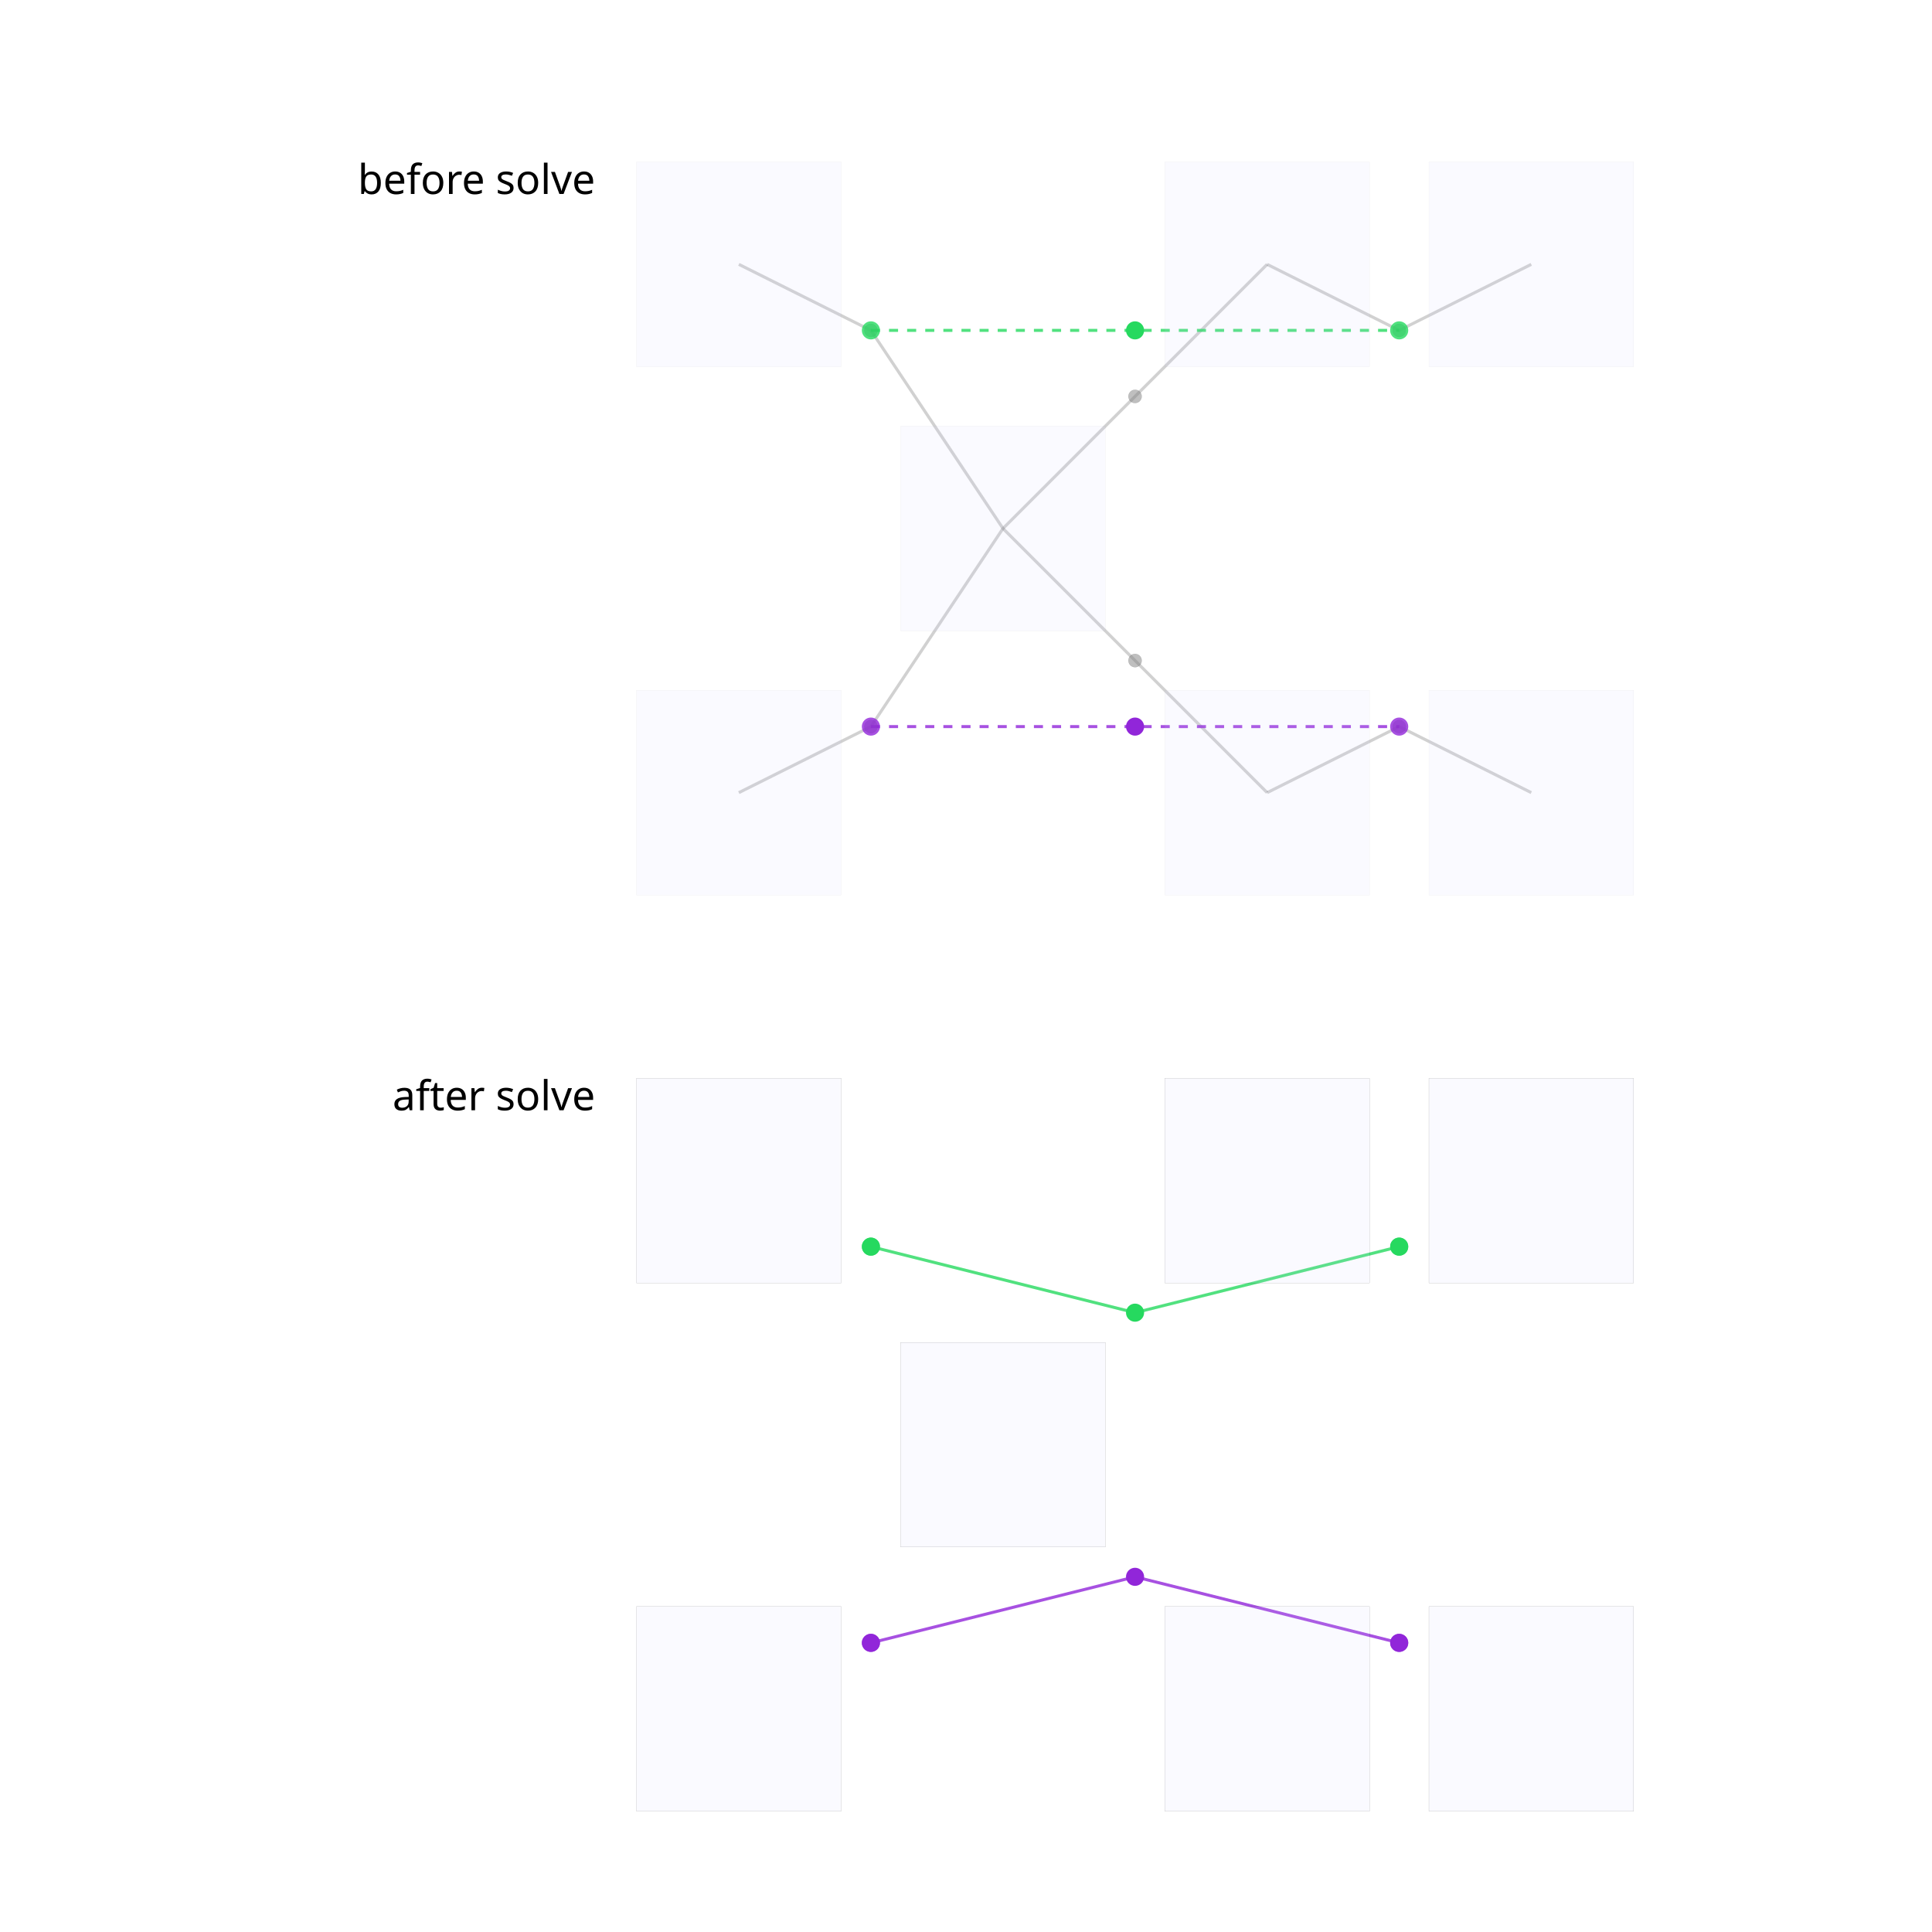
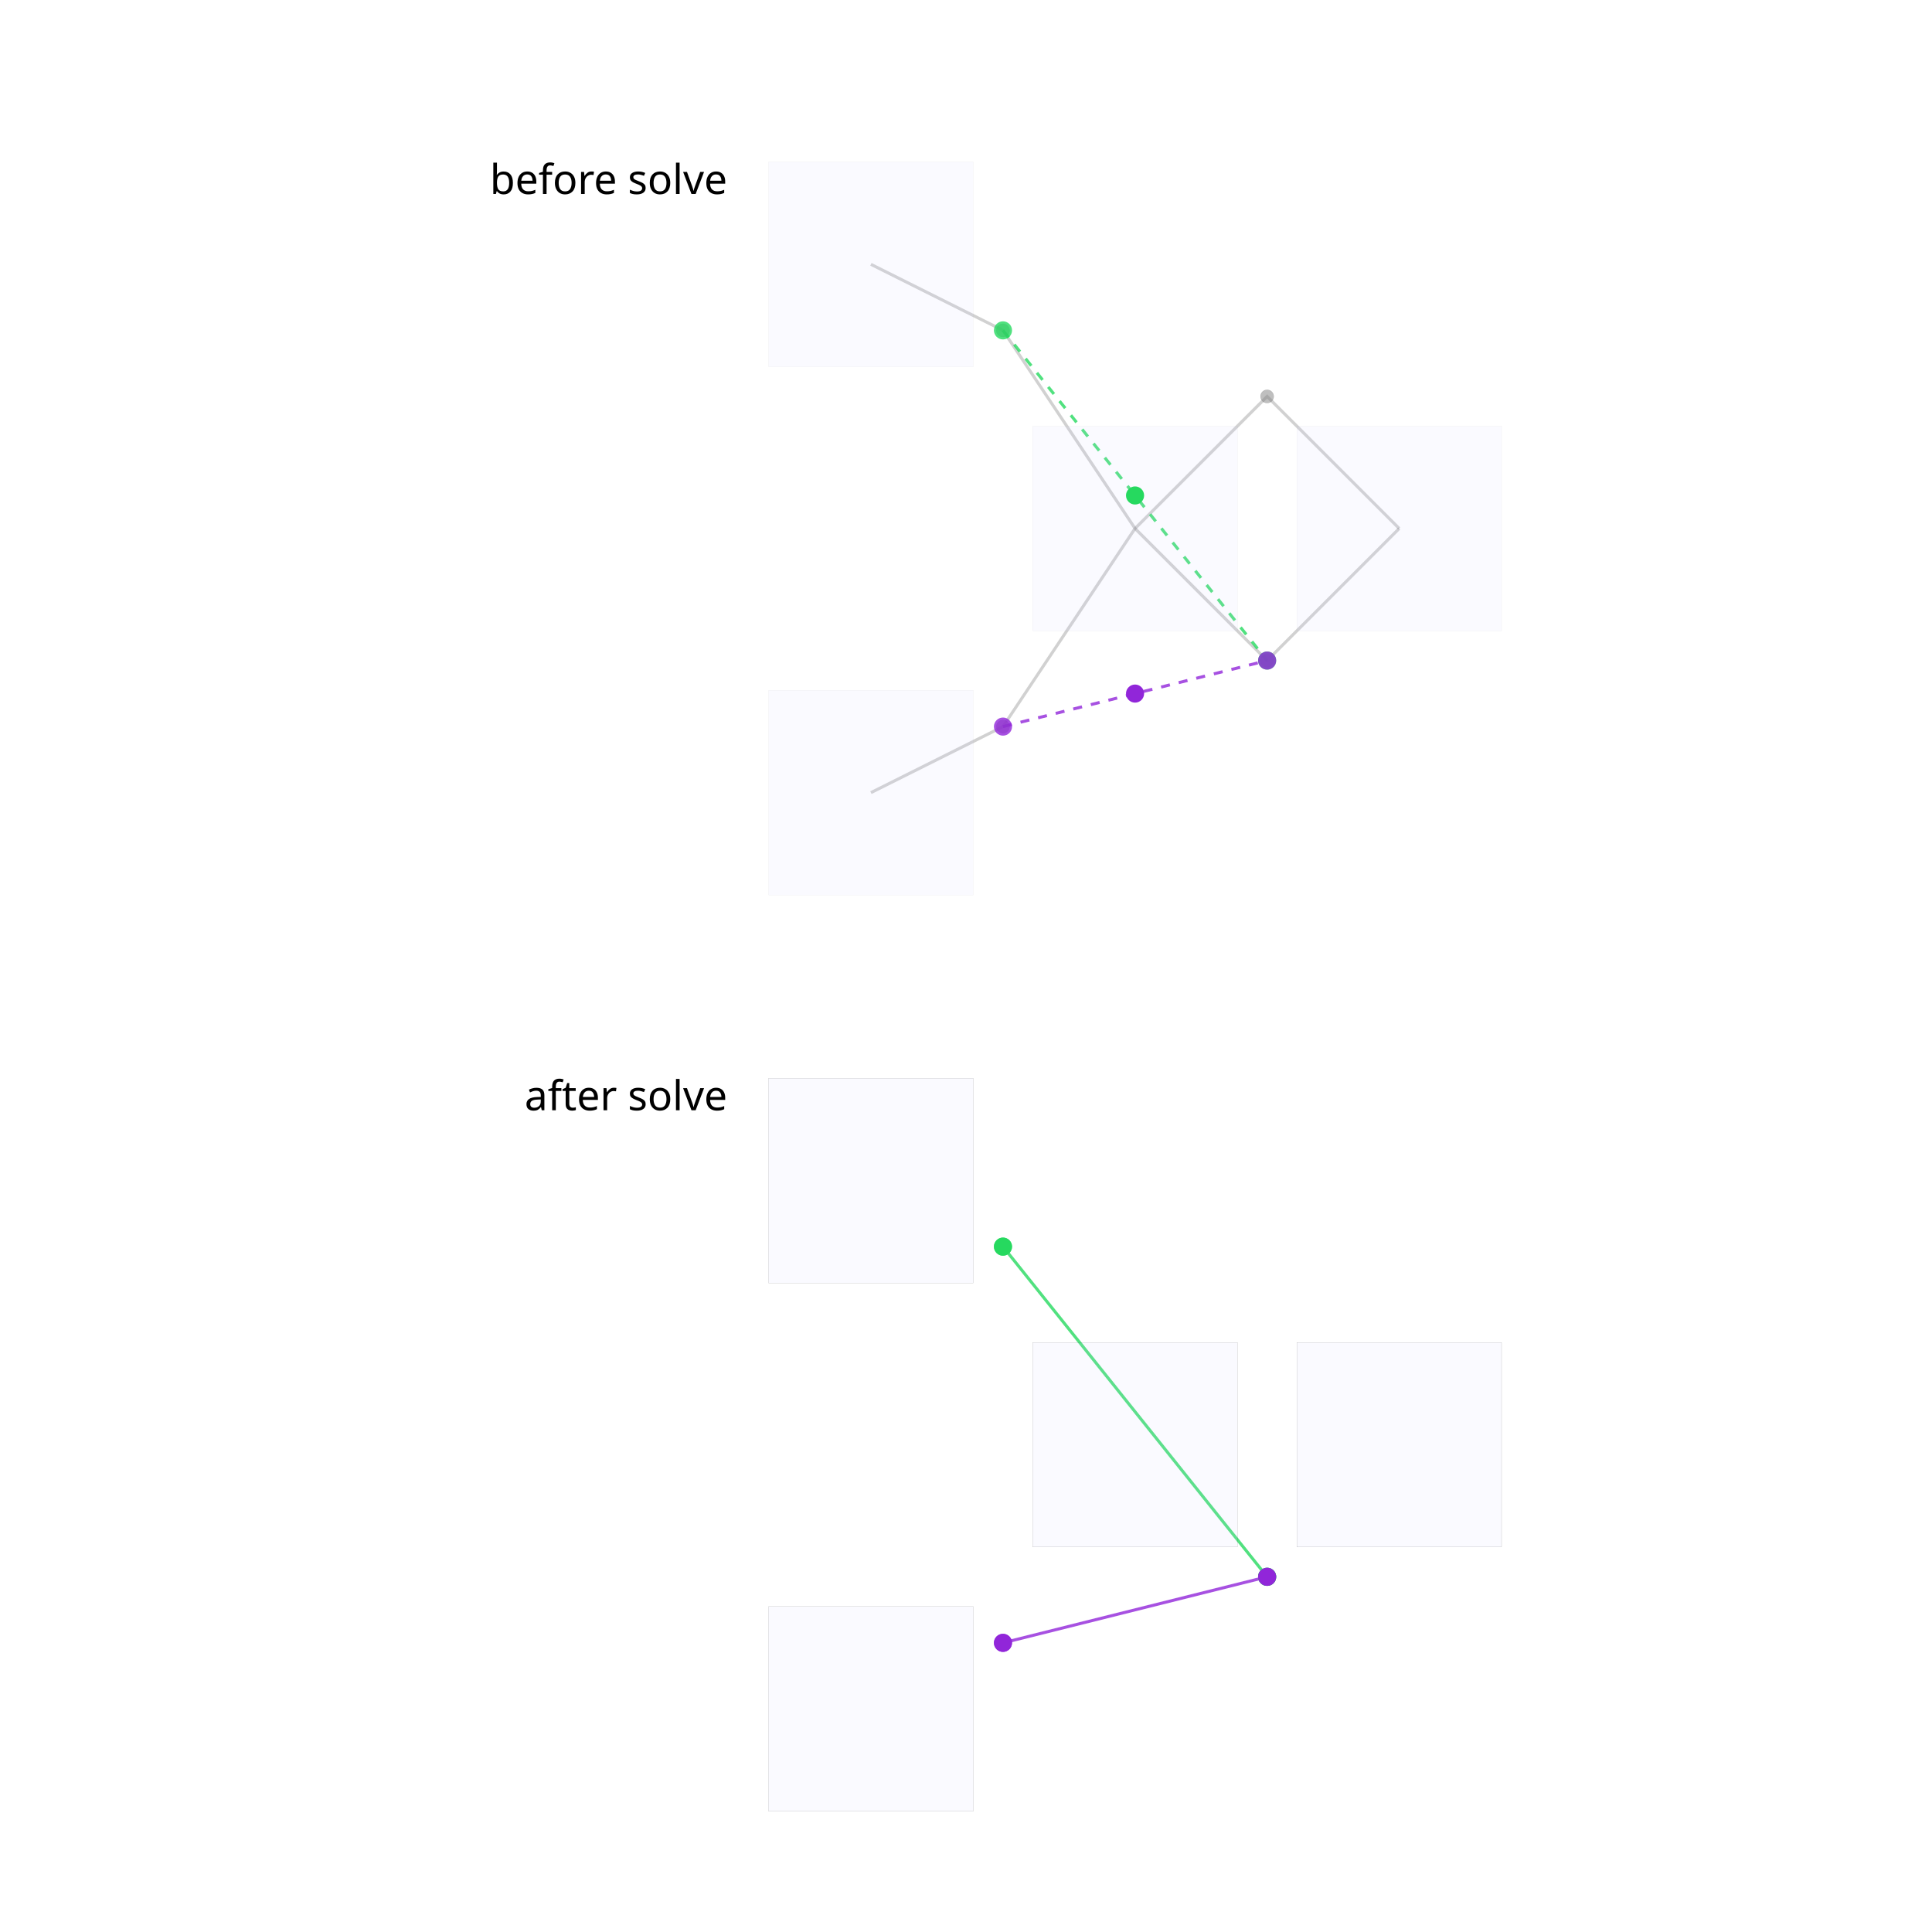
<svg xmlns="http://www.w3.org/2000/svg" width="640" height="640" viewBox="0 0 640 640">
  <rect width="100%" height="100%" fill="white" />
  <g>
-     <polyline data-points="0,4 1,3.5 2,2" data-type="line" data-label="" points="244.747,87.566 288.498,109.441 332.249,175.068" fill="none" stroke="rgba(100, 100, 100, 0.3)" stroke-width="1px" />
+     <polyline data-points="0,4 1,3.5 2,2" data-type="line" data-label="" points="288.498,87.566 332.249,109.441 376,175.068" fill="none" stroke="rgba(100, 100, 100, 0.3)" stroke-width="1px" />
  </g>
  <g>
-     <polyline data-points="0,0 1,0.5 2,2" data-type="line" data-label="" points="244.747,262.57 288.498,240.694 332.249,175.068" fill="none" stroke="rgba(100, 100, 100, 0.3)" stroke-width="1px" />
+     <polyline data-points="0,0 1,0.5 2,2" data-type="line" data-label="" points="288.498,262.57 332.249,240.694 376,175.068" fill="none" stroke="rgba(100, 100, 100, 0.3)" stroke-width="1px" />
  </g>
  <g>
-     <polyline data-points="2,2 3,3 4,4" data-type="line" data-label="" points="332.249,175.068 376,131.317 419.751,87.566" fill="none" stroke="rgba(100, 100, 100, 0.3)" stroke-width="1px" />
+     <polyline data-points="2,2 3,3 4,2" data-type="line" data-label="" points="376,175.068 419.751,131.317 463.502,175.068" fill="none" stroke="rgba(100, 100, 100, 0.3)" stroke-width="1px" />
  </g>
  <g>
-     <polyline data-points="2,2 3,1 4,0" data-type="line" data-label="" points="332.249,175.068 376,218.819 419.751,262.57" fill="none" stroke="rgba(100, 100, 100, 0.3)" stroke-width="1px" />
+     <polyline data-points="2,2 3,1 4,2" data-type="line" data-label="" points="376,175.068 419.751,218.819 463.502,175.068" fill="none" stroke="rgba(100, 100, 100, 0.3)" stroke-width="1px" />
  </g>
  <g>
-     <polyline data-points="4,4 5,3.5 6,4" data-type="line" data-label="" points="419.751,87.566 463.502,109.441 507.253,87.566" fill="none" stroke="rgba(100, 100, 100, 0.3)" stroke-width="1px" />
+     <polyline data-points="1,3.5 3,1" data-type="line" data-label="route-a" points="332.249,109.441 419.751,218.819" fill="none" stroke="hsla(139, 70%, 50%, 0.8)" stroke-width="1px" stroke-dasharray="3 3" />
  </g>
  <g>
-     <polyline data-points="4,0 5,0.5 6,0" data-type="line" data-label="" points="419.751,262.57 463.502,240.694 507.253,262.57" fill="none" stroke="rgba(100, 100, 100, 0.3)" stroke-width="1px" />
+     <polyline data-points="1,0.5 3,1" data-type="line" data-label="route-b" points="332.249,240.694 419.751,218.819" fill="none" stroke="hsla(276, 70%, 50%, 0.8)" stroke-width="1px" stroke-dasharray="3 3" />
  </g>
  <g>
-     <polyline data-points="1,3.5 5,3.5" data-type="line" data-label="route-a" points="288.498,109.441 463.502,109.441" fill="none" stroke="hsla(139, 70%, 50%, 0.8)" stroke-width="1px" stroke-dasharray="3 3" />
+     <polyline data-points="1,-3.4375 3,-5.9375" data-type="line" data-label="route: route-a region: region-2" points="332.249,412.964 419.751,522.342" fill="none" stroke="hsla(139, 70%, 50%, 0.8)" stroke-width="1px" />
  </g>
  <g>
-     <polyline data-points="1,0.5 5,0.5" data-type="line" data-label="route-b" points="288.498,240.694 463.502,240.694" fill="none" stroke="hsla(276, 70%, 50%, 0.8)" stroke-width="1px" stroke-dasharray="3 3" />
+     <polyline data-points="1,-6.4375 3,-5.9375" data-type="line" data-label="route: route-b region: region-2" points="332.249,544.217 419.751,522.342" fill="none" stroke="hsla(276, 70%, 50%, 0.8)" stroke-width="1px" />
  </g>
  <g>
-     <polyline data-points="1,-3.4375 3,-3.9375" data-type="line" data-label="route: route-a region: region-2" points="288.498,412.964 376,434.84" fill="none" stroke="hsla(139, 70%, 50%, 0.8)" stroke-width="1px" />
+     <rect data-type="rect" data-label="region: region-0 net: 0 cost: 0.000 congestion: 0.000 same layer X: 0 trans X: 0 entry exit X: 0" data-x="0" data-y="4" x="254.591" y="53.659" width="67.814" height="67.814" fill="rgba(200, 200, 255, 0.1)" stroke="rgba(128, 128, 128, 0.5)" stroke-width="0.023" />
  </g>
  <g>
-     <polyline data-points="1,-6.4375 3,-5.9375" data-type="line" data-label="route: route-b region: region-2" points="288.498,544.217 376,522.342" fill="none" stroke="hsla(276, 70%, 50%, 0.8)" stroke-width="1px" />
+     <rect data-type="rect" data-label="region: region-1 net: 0 cost: 0.000 congestion: 0.000 same layer X: 0 trans X: 0 entry exit X: 0" data-x="0" data-y="0" x="254.591" y="228.663" width="67.814" height="67.814" fill="rgba(200, 200, 255, 0.1)" stroke="rgba(128, 128, 128, 0.5)" stroke-width="0.023" />
  </g>
  <g>
-     <polyline data-points="3,-3.9375 5,-3.4375" data-type="line" data-label="route: route-a region: region-3" points="376,434.84 463.502,412.964" fill="none" stroke="hsla(139, 70%, 50%, 0.8)" stroke-width="1px" />
+     <rect data-type="rect" data-label="region: region-2 net: free cost: 0.000 congestion: 0.000 same layer X: 0 trans X: 0 entry exit X: 0" data-x="2" data-y="2" x="342.093" y="141.161" width="67.814" height="67.814" fill="rgba(200, 200, 255, 0.1)" stroke="rgba(128, 128, 128, 0.5)" stroke-width="0.023" />
  </g>
  <g>
-     <polyline data-points="3,-5.9375 5,-6.4375" data-type="line" data-label="route: route-b region: region-4" points="376,522.342 463.502,544.217" fill="none" stroke="hsla(276, 70%, 50%, 0.8)" stroke-width="1px" />
+     <rect data-type="rect" data-label="region: region-3 net: 0 cost: 0.000 congestion: 0.000 same layer X: 0 trans X: 0 entry exit X: 0" data-x="4" data-y="2" x="429.595" y="141.161" width="67.814" height="67.814" fill="rgba(200, 200, 255, 0.1)" stroke="rgba(128, 128, 128, 0.5)" stroke-width="0.023" />
  </g>
  <g>
-     <rect data-type="rect" data-label="region: region-0 net: 0 cost: 0.000 congestion: 0.000 same layer X: 0 trans X: 0 entry exit X: 0" data-x="0" data-y="4" x="210.84" y="53.659" width="67.814" height="67.814" fill="rgba(200, 200, 255, 0.1)" stroke="rgba(128, 128, 128, 0.5)" stroke-width="0.023" />
+     <rect data-type="rect" data-label="region: region-0 net: 0 cost: 0.000 congestion: 0.000 same layer X: 0 trans X: 0 entry exit X: 0" data-x="0" data-y="-2.9375" x="254.591" y="357.182" width="67.814" height="67.814" fill="rgba(200, 200, 255, 0.1)" stroke="black" stroke-width="0.023" />
  </g>
  <g>
-     <rect data-type="rect" data-label="region: region-1 net: 0 cost: 0.000 congestion: 0.000 same layer X: 0 trans X: 0 entry exit X: 0" data-x="0" data-y="0" x="210.84" y="228.663" width="67.814" height="67.814" fill="rgba(200, 200, 255, 0.1)" stroke="rgba(128, 128, 128, 0.5)" stroke-width="0.023" />
+     <rect data-type="rect" data-label="region: region-1 net: 0 cost: 0.000 congestion: 0.000 same layer X: 0 trans X: 0 entry exit X: 0" data-x="0" data-y="-6.9375" x="254.591" y="532.186" width="67.814" height="67.814" fill="rgba(200, 200, 255, 0.1)" stroke="black" stroke-width="0.023" />
  </g>
  <g>
-     <rect data-type="rect" data-label="region: region-2 net: free cost: 0.000 congestion: 0.000 same layer X: 0 trans X: 0 entry exit X: 0" data-x="2" data-y="2" x="298.342" y="141.161" width="67.814" height="67.814" fill="rgba(200, 200, 255, 0.1)" stroke="rgba(128, 128, 128, 0.5)" stroke-width="0.023" />
+     <rect data-type="rect" data-label="region: region-2 net: free cost: 0.000 congestion: 0.000 same layer X: 0 trans X: 0 entry exit X: 0" data-x="2" data-y="-4.9375" x="342.093" y="444.684" width="67.814" height="67.814" fill="rgba(200, 200, 255, 0.1)" stroke="black" stroke-width="0.023" />
  </g>
  <g>
-     <rect data-type="rect" data-label="region: region-3 net: free cost: 0.000 congestion: 0.000 same layer X: 0 trans X: 0 entry exit X: 0" data-x="4" data-y="4" x="385.844" y="53.659" width="67.814" height="67.814" fill="rgba(200, 200, 255, 0.1)" stroke="rgba(128, 128, 128, 0.5)" stroke-width="0.023" />
+     <rect data-type="rect" data-label="region: region-3 net: 0 cost: 0.000 congestion: 0.000 same layer X: 0 trans X: 0 entry exit X: 0" data-x="4" data-y="-4.9375" x="429.595" y="444.684" width="67.814" height="67.814" fill="rgba(200, 200, 255, 0.1)" stroke="black" stroke-width="0.023" />
+   </g>
+   <circle data-type="circle" data-label="" data-x="1" data-y="3.5" cx="332.249" cy="109.441" r="2.188" fill="rgba(128, 128, 128, 0.5)" stroke="black" stroke-width="0.023" />
+   <circle data-type="circle" data-label="" data-x="1" data-y="0.5" cx="332.249" cy="240.694" r="2.188" fill="rgba(128, 128, 128, 0.5)" stroke="black" stroke-width="0.023" />
+   <circle data-type="circle" data-label="" data-x="3" data-y="3" cx="419.751" cy="131.317" r="2.188" fill="rgba(128, 128, 128, 0.5)" stroke="black" stroke-width="0.023" />
+   <circle data-type="circle" data-label="" data-x="3" data-y="1" cx="419.751" cy="218.819" r="2.188" fill="rgba(128, 128, 128, 0.5)" stroke="black" stroke-width="0.023" />
+   <text data-type="text" data-label="before solve" data-x="-1.0871875000000002" data-y="4.7749999999999995" x="240.932" y="53.659" fill="black" font-size="13.659" font-family="sans-serif" text-anchor="end" dominant-baseline="text-before-edge">before solve</text>
+   <text data-type="text" data-label="after solve" data-x="-1.0871875000000002" data-y="-2.1625" x="240.932" y="357.182" fill="black" font-size="13.659" font-family="sans-serif" text-anchor="end" dominant-baseline="text-before-edge">after solve</text>
+   <g>
+     <circle data-type="point" data-label="route: route-a net: 0 endpoint: start port: a-port z: 0" data-x="1" data-y="3.5" cx="332.249" cy="109.441" r="3" fill="hsla(139, 70%, 50%, 0.8)" />
  </g>
  <g>
-     <rect data-type="rect" data-label="region: region-4 net: free cost: 0.000 congestion: 0.000 same layer X: 0 trans X: 0 entry exit X: 0" data-x="4" data-y="0" x="385.844" y="228.663" width="67.814" height="67.814" fill="rgba(200, 200, 255, 0.1)" stroke="rgba(128, 128, 128, 0.5)" stroke-width="0.023" />
+     <circle data-type="point" data-label="route: route-a net: 0 endpoint: end port: shared-bottom z: 0" data-x="3" data-y="1" cx="419.751" cy="218.819" r="3" fill="hsla(139, 70%, 50%, 0.8)" />
  </g>
  <g>
-     <rect data-type="rect" data-label="region: region-5 net: 0 cost: 0.000 congestion: 0.000 same layer X: 0 trans X: 0 entry exit X: 0" data-x="6" data-y="4" x="473.346" y="53.659" width="67.814" height="67.814" fill="rgba(200, 200, 255, 0.1)" stroke="rgba(128, 128, 128, 0.5)" stroke-width="0.023" />
+     <circle data-type="point" data-label="route: route-b net: 0 endpoint: start port: b-port z: 0" data-x="1" data-y="0.5" cx="332.249" cy="240.694" r="3" fill="hsla(276, 70%, 50%, 0.8)" />
  </g>
  <g>
-     <rect data-type="rect" data-label="region: region-6 net: 0 cost: 0.000 congestion: 0.000 same layer X: 0 trans X: 0 entry exit X: 0" data-x="6" data-y="0" x="473.346" y="228.663" width="67.814" height="67.814" fill="rgba(200, 200, 255, 0.1)" stroke="rgba(128, 128, 128, 0.5)" stroke-width="0.023" />
+     <circle data-type="point" data-label="route: route-b net: 0 endpoint: end port: shared-bottom z: 0" data-x="3" data-y="1" cx="419.751" cy="218.819" r="3" fill="hsla(276, 70%, 50%, 0.8)" />
  </g>
  <g>
-     <rect data-type="rect" data-label="region: region-0 net: 0 cost: 0.000 congestion: 0.000 same layer X: 0 trans X: 0 entry exit X: 0" data-x="0" data-y="-2.9375" x="210.84" y="357.182" width="67.814" height="67.814" fill="rgba(200, 200, 255, 0.1)" stroke="black" stroke-width="0.023" />
+     <circle data-type="point" data-label="route-a" data-x="2" data-y="2.25" cx="376" cy="164.13" r="3" fill="hsla(139, 70%, 50%, 1)" />
  </g>
  <g>
-     <rect data-type="rect" data-label="region: region-1 net: 0 cost: 0.000 congestion: 0.000 same layer X: 0 trans X: 0 entry exit X: 0" data-x="0" data-y="-6.9375" x="210.84" y="532.186" width="67.814" height="67.814" fill="rgba(200, 200, 255, 0.1)" stroke="black" stroke-width="0.023" />
+     <circle data-type="point" data-label="route-b" data-x="2" data-y="0.75" cx="376" cy="229.757" r="3" fill="hsla(276, 70%, 50%, 1)" />
  </g>
  <g>
-     <rect data-type="rect" data-label="region: region-2 net: free cost: 0.000 congestion: 0.000 same layer X: 0 trans X: 0 entry exit X: 0" data-x="2" data-y="-4.9375" x="298.342" y="444.684" width="67.814" height="67.814" fill="rgba(200, 200, 255, 0.1)" stroke="black" stroke-width="0.023" />
+     <circle data-type="point" data-label="route: route-a net: 0 endpoint: start port: a-port z: 0" data-x="1" data-y="-3.4375" cx="332.249" cy="412.964" r="3" fill="hsla(139, 70%, 50%, 0.8)" />
  </g>
  <g>
-     <rect data-type="rect" data-label="region: region-3 net: free cost: 0.000 congestion: 0.000 same layer X: 0 trans X: 0 entry exit X: 0" data-x="4" data-y="-2.9375" x="385.844" y="357.182" width="67.814" height="67.814" fill="rgba(200, 200, 255, 0.1)" stroke="black" stroke-width="0.023" />
+     <circle data-type="point" data-label="route: route-a net: 0 endpoint: end port: shared-bottom z: 0" data-x="3" data-y="-5.9375" cx="419.751" cy="522.342" r="3" fill="hsla(139, 70%, 50%, 0.8)" />
  </g>
  <g>
-     <rect data-type="rect" data-label="region: region-4 net: free cost: 0.000 congestion: 0.000 same layer X: 0 trans X: 0 entry exit X: 0" data-x="4" data-y="-6.9375" x="385.844" y="532.186" width="67.814" height="67.814" fill="rgba(200, 200, 255, 0.1)" stroke="black" stroke-width="0.023" />
+     <circle data-type="point" data-label="route: route-b net: 0 endpoint: start port: b-port z: 0" data-x="1" data-y="-6.4375" cx="332.249" cy="544.217" r="3" fill="hsla(276, 70%, 50%, 0.8)" />
  </g>
  <g>
-     <rect data-type="rect" data-label="region: region-5 net: 0 cost: 0.000 congestion: 0.000 same layer X: 0 trans X: 0 entry exit X: 0" data-x="6" data-y="-2.9375" x="473.346" y="357.182" width="67.814" height="67.814" fill="rgba(200, 200, 255, 0.1)" stroke="black" stroke-width="0.023" />
+     <circle data-type="point" data-label="route: route-b net: 0 endpoint: end port: shared-bottom z: 0" data-x="3" data-y="-5.9375" cx="419.751" cy="522.342" r="3" fill="hsla(276, 70%, 50%, 0.8)" />
  </g>
  <g>
-     <rect data-type="rect" data-label="region: region-6 net: 0 cost: 0.000 congestion: 0.000 same layer X: 0 trans X: 0 entry exit X: 0" data-x="6" data-y="-6.9375" x="473.346" y="532.186" width="67.814" height="67.814" fill="rgba(200, 200, 255, 0.1)" stroke="black" stroke-width="0.023" />
-   </g>
-   <circle data-type="circle" data-label="" data-x="1" data-y="3.5" cx="288.498" cy="109.441" r="2.188" fill="rgba(128, 128, 128, 0.5)" stroke="black" stroke-width="0.023" />
-   <circle data-type="circle" data-label="" data-x="1" data-y="0.5" cx="288.498" cy="240.694" r="2.188" fill="rgba(128, 128, 128, 0.5)" stroke="black" stroke-width="0.023" />
-   <circle data-type="circle" data-label="" data-x="3" data-y="3" cx="376" cy="131.317" r="2.188" fill="rgba(128, 128, 128, 0.5)" stroke="black" stroke-width="0.023" />
-   <circle data-type="circle" data-label="" data-x="3" data-y="1" cx="376" cy="218.819" r="2.188" fill="rgba(128, 128, 128, 0.5)" stroke="black" stroke-width="0.023" />
-   <circle data-type="circle" data-label="" data-x="5" data-y="3.5" cx="463.502" cy="109.441" r="2.188" fill="rgba(128, 128, 128, 0.5)" stroke="black" stroke-width="0.023" />
-   <circle data-type="circle" data-label="" data-x="5" data-y="0.5" cx="463.502" cy="240.694" r="2.188" fill="rgba(128, 128, 128, 0.5)" stroke="black" stroke-width="0.023" />
-   <text data-type="text" data-label="before solve" data-x="-1.0871875000000002" data-y="4.7749999999999995" x="197.181" y="53.659" fill="black" font-size="13.659" font-family="sans-serif" text-anchor="end" dominant-baseline="text-before-edge">before solve</text>
-   <text data-type="text" data-label="after solve" data-x="-1.0871875000000002" data-y="-2.1625" x="197.181" y="357.182" fill="black" font-size="13.659" font-family="sans-serif" text-anchor="end" dominant-baseline="text-before-edge">after solve</text>
-   <g>
-     <circle data-type="point" data-label="route: route-a net: 0 endpoint: start port: a-in z: 0" data-x="1" data-y="3.5" cx="288.498" cy="109.441" r="3" fill="hsla(139, 70%, 50%, 0.8)" />
+     <circle data-type="point" data-label="route: route-a port: a-port net: 0 z: 0" data-x="1" data-y="-3.4375" cx="332.249" cy="412.964" r="3" fill="hsla(139, 70%, 50%, 1)" />
  </g>
  <g>
-     <circle data-type="point" data-label="route: route-a net: 0 endpoint: end port: a-out z: 0" data-x="5" data-y="3.5" cx="463.502" cy="109.441" r="3" fill="hsla(139, 70%, 50%, 0.8)" />
+     <circle data-type="point" data-label="route: route-a port: shared-bottom net: 0 z: 0" data-x="3" data-y="-5.9375" cx="419.751" cy="522.342" r="3" fill="hsla(139, 70%, 50%, 1)" />
  </g>
  <g>
-     <circle data-type="point" data-label="route: route-b net: 0 endpoint: start port: b-in z: 0" data-x="1" data-y="0.5" cx="288.498" cy="240.694" r="3" fill="hsla(276, 70%, 50%, 0.8)" />
+     <circle data-type="point" data-label="route: route-b port: b-port net: 0 z: 0" data-x="1" data-y="-6.4375" cx="332.249" cy="544.217" r="3" fill="hsla(276, 70%, 50%, 1)" />
  </g>
  <g>
-     <circle data-type="point" data-label="route: route-b net: 0 endpoint: end port: b-out z: 0" data-x="5" data-y="0.5" cx="463.502" cy="240.694" r="3" fill="hsla(276, 70%, 50%, 0.8)" />
-   </g>
-   <g>
-     <circle data-type="point" data-label="route-a" data-x="3" data-y="3.5" cx="376" cy="109.441" r="3" fill="hsla(139, 70%, 50%, 1)" />
-   </g>
-   <g>
-     <circle data-type="point" data-label="route-b" data-x="3" data-y="0.5" cx="376" cy="240.694" r="3" fill="hsla(276, 70%, 50%, 1)" />
-   </g>
-   <g>
-     <circle data-type="point" data-label="route: route-a net: 0 endpoint: start port: a-in z: 0" data-x="1" data-y="-3.4375" cx="288.498" cy="412.964" r="3" fill="hsla(139, 70%, 50%, 0.8)" />
-   </g>
-   <g>
-     <circle data-type="point" data-label="route: route-a net: 0 endpoint: end port: a-out z: 0" data-x="5" data-y="-3.4375" cx="463.502" cy="412.964" r="3" fill="hsla(139, 70%, 50%, 0.8)" />
-   </g>
-   <g>
-     <circle data-type="point" data-label="route: route-b net: 0 endpoint: start port: b-in z: 0" data-x="1" data-y="-6.4375" cx="288.498" cy="544.217" r="3" fill="hsla(276, 70%, 50%, 0.8)" />
-   </g>
-   <g>
-     <circle data-type="point" data-label="route: route-b net: 0 endpoint: end port: b-out z: 0" data-x="5" data-y="-6.4375" cx="463.502" cy="544.217" r="3" fill="hsla(276, 70%, 50%, 0.8)" />
-   </g>
-   <g>
-     <circle data-type="point" data-label="route: route-a port: a-in net: 0 z: 0" data-x="1" data-y="-3.4375" cx="288.498" cy="412.964" r="3" fill="hsla(139, 70%, 50%, 1)" />
-   </g>
-   <g>
-     <circle data-type="point" data-label="route: route-a port: shared-point-top net: 0 z: 0" data-x="3" data-y="-3.9375" cx="376" cy="434.84" r="3" fill="hsla(139, 70%, 50%, 1)" />
-   </g>
-   <g>
-     <circle data-type="point" data-label="route: route-b port: b-in net: 0 z: 0" data-x="1" data-y="-6.4375" cx="288.498" cy="544.217" r="3" fill="hsla(276, 70%, 50%, 1)" />
-   </g>
-   <g>
-     <circle data-type="point" data-label="route: route-b port: shared-point-bottom net: 0 z: 0" data-x="3" data-y="-5.9375" cx="376" cy="522.342" r="3" fill="hsla(276, 70%, 50%, 1)" />
-   </g>
-   <g>
-     <circle data-type="point" data-label="route: route-a port: a-out net: 0 z: 0" data-x="5" data-y="-3.4375" cx="463.502" cy="412.964" r="3" fill="hsla(139, 70%, 50%, 1)" />
-   </g>
-   <g>
-     <circle data-type="point" data-label="route: route-b port: b-out net: 0 z: 0" data-x="5" data-y="-6.4375" cx="463.502" cy="544.217" r="3" fill="hsla(276, 70%, 50%, 1)" />
+     <circle data-type="point" data-label="route: route-b port: shared-bottom net: 0 z: 0" data-x="3" data-y="-5.9375" cx="419.751" cy="522.342" r="3" fill="hsla(276, 70%, 50%, 1)" />
  </g>
  <g id="crosshair" style="display: none">
    <line id="crosshair-h" y1="0" y2="640" stroke="#666" stroke-width="0.5" />
    <line id="crosshair-v" x1="0" x2="640" stroke="#666" stroke-width="0.5" />
    <text id="coordinates" font-family="monospace" font-size="12" fill="#666" />
  </g>
</svg>
